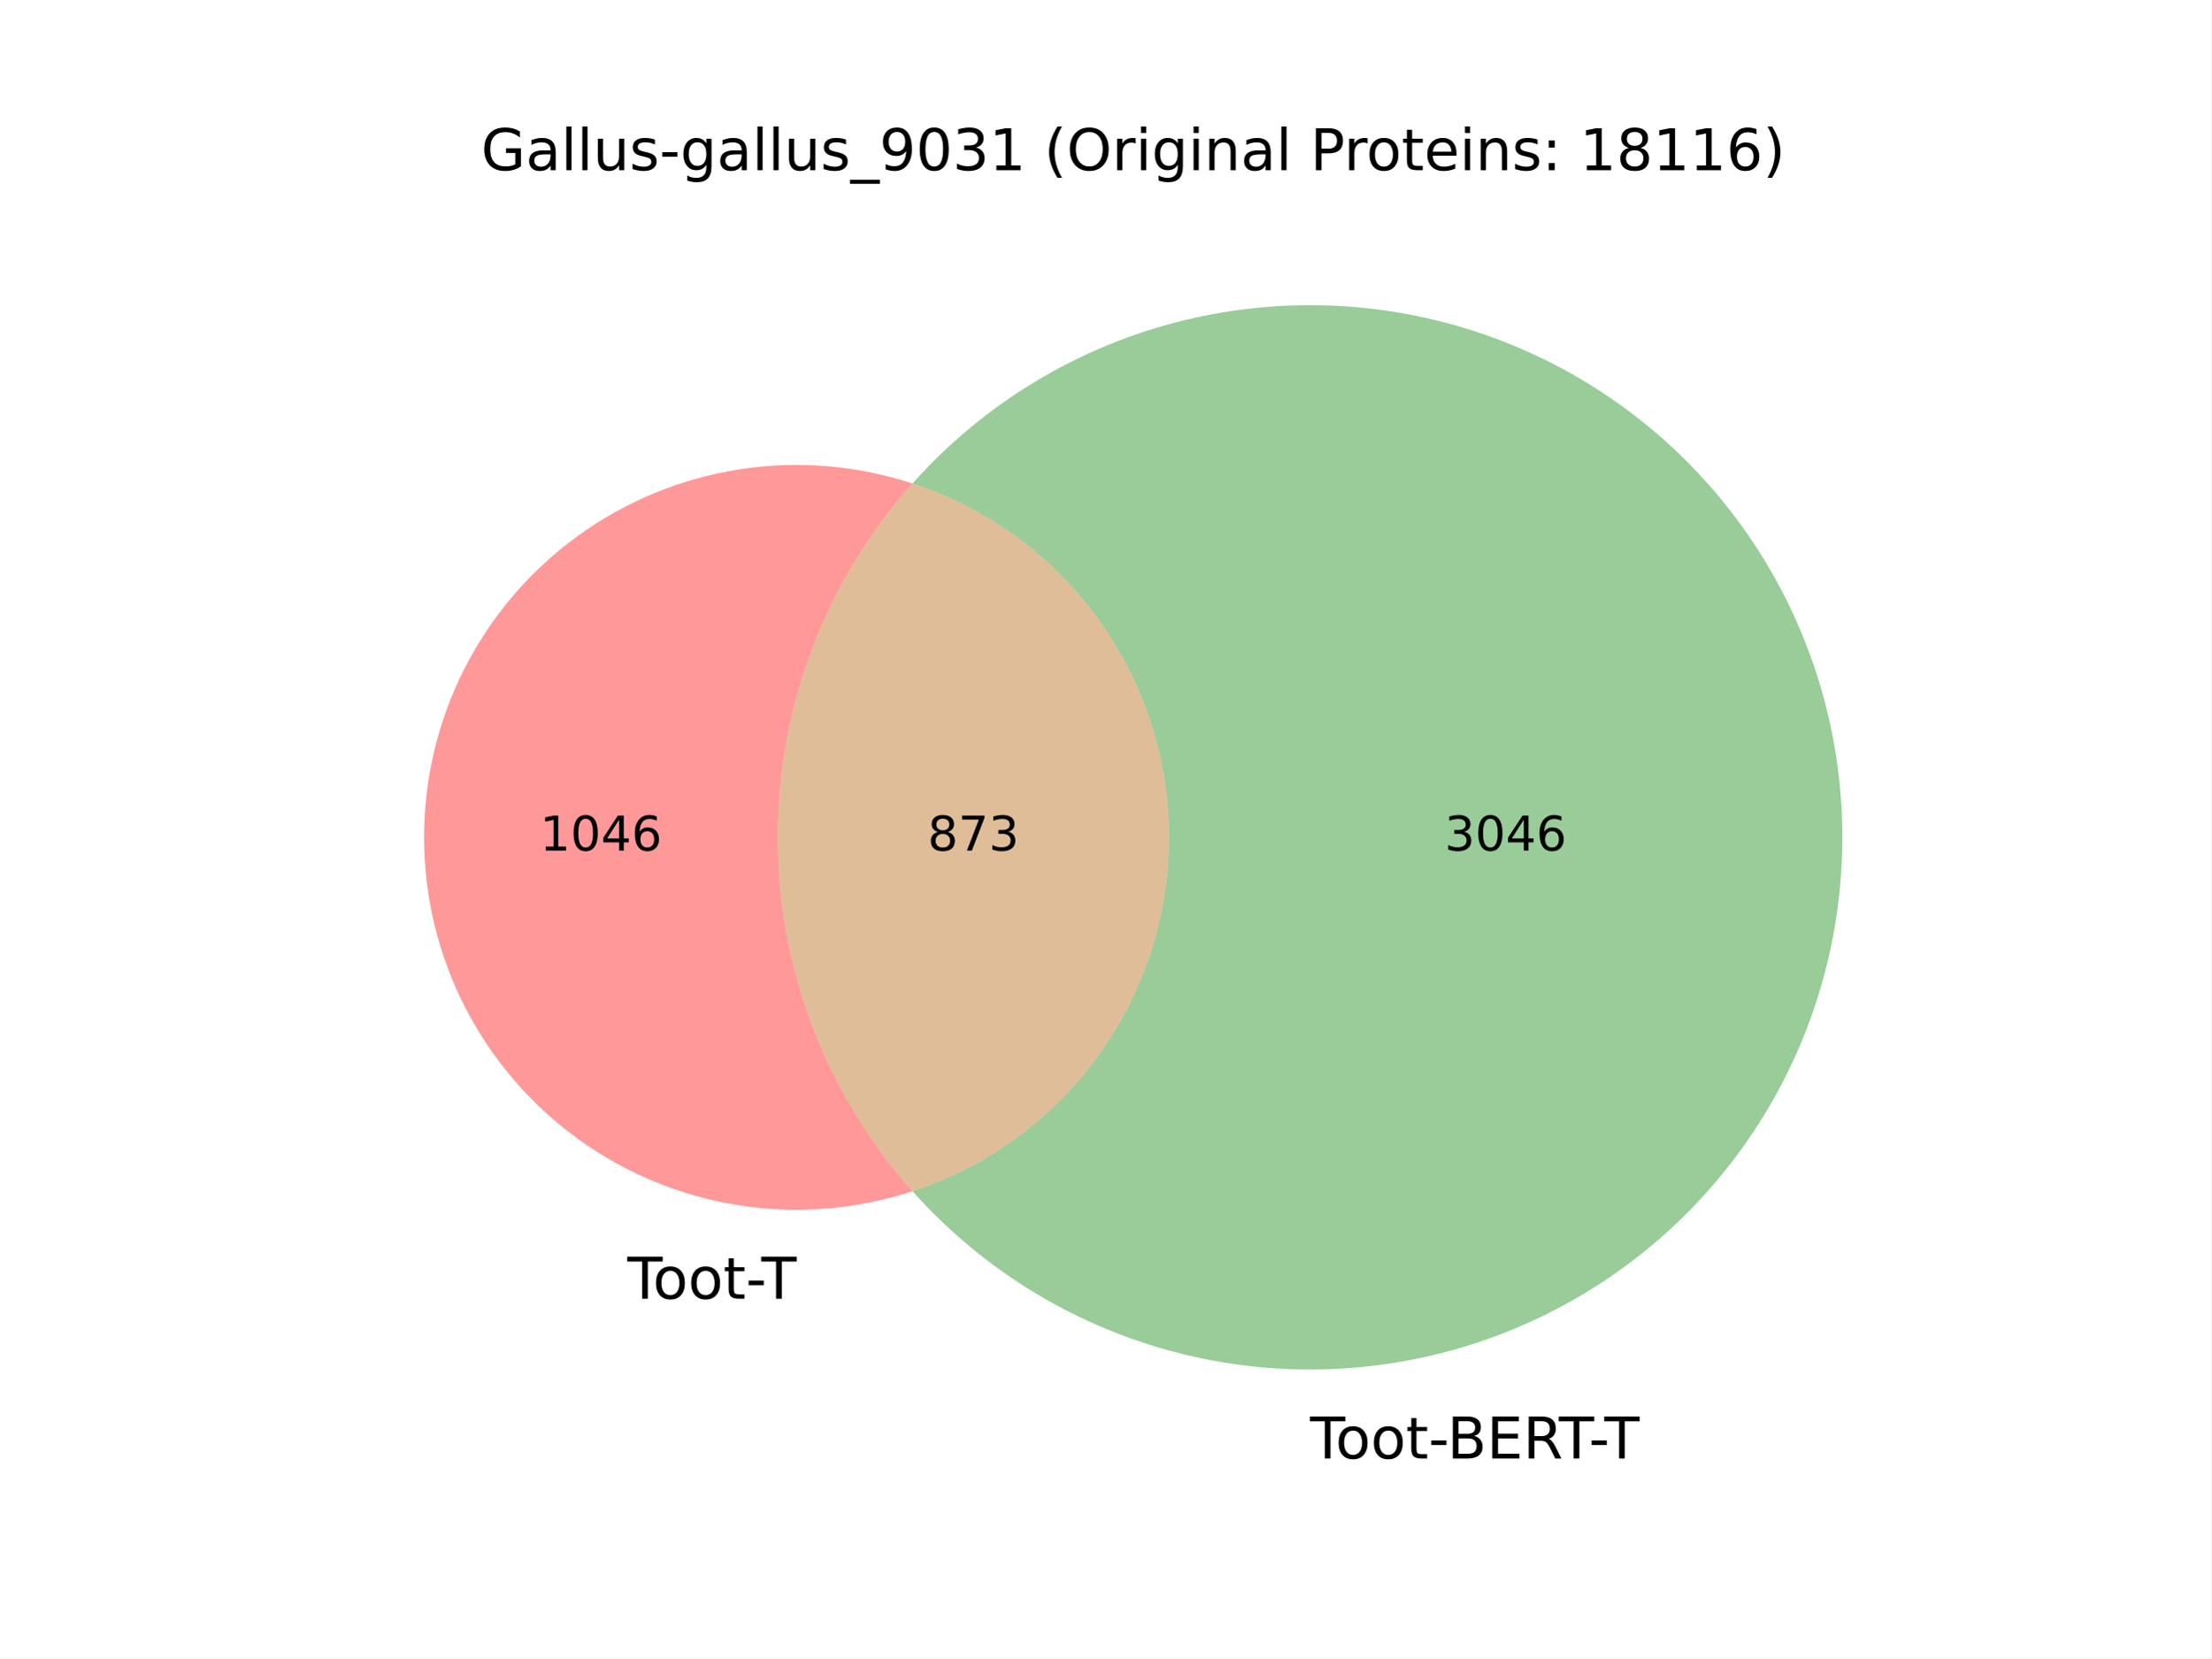
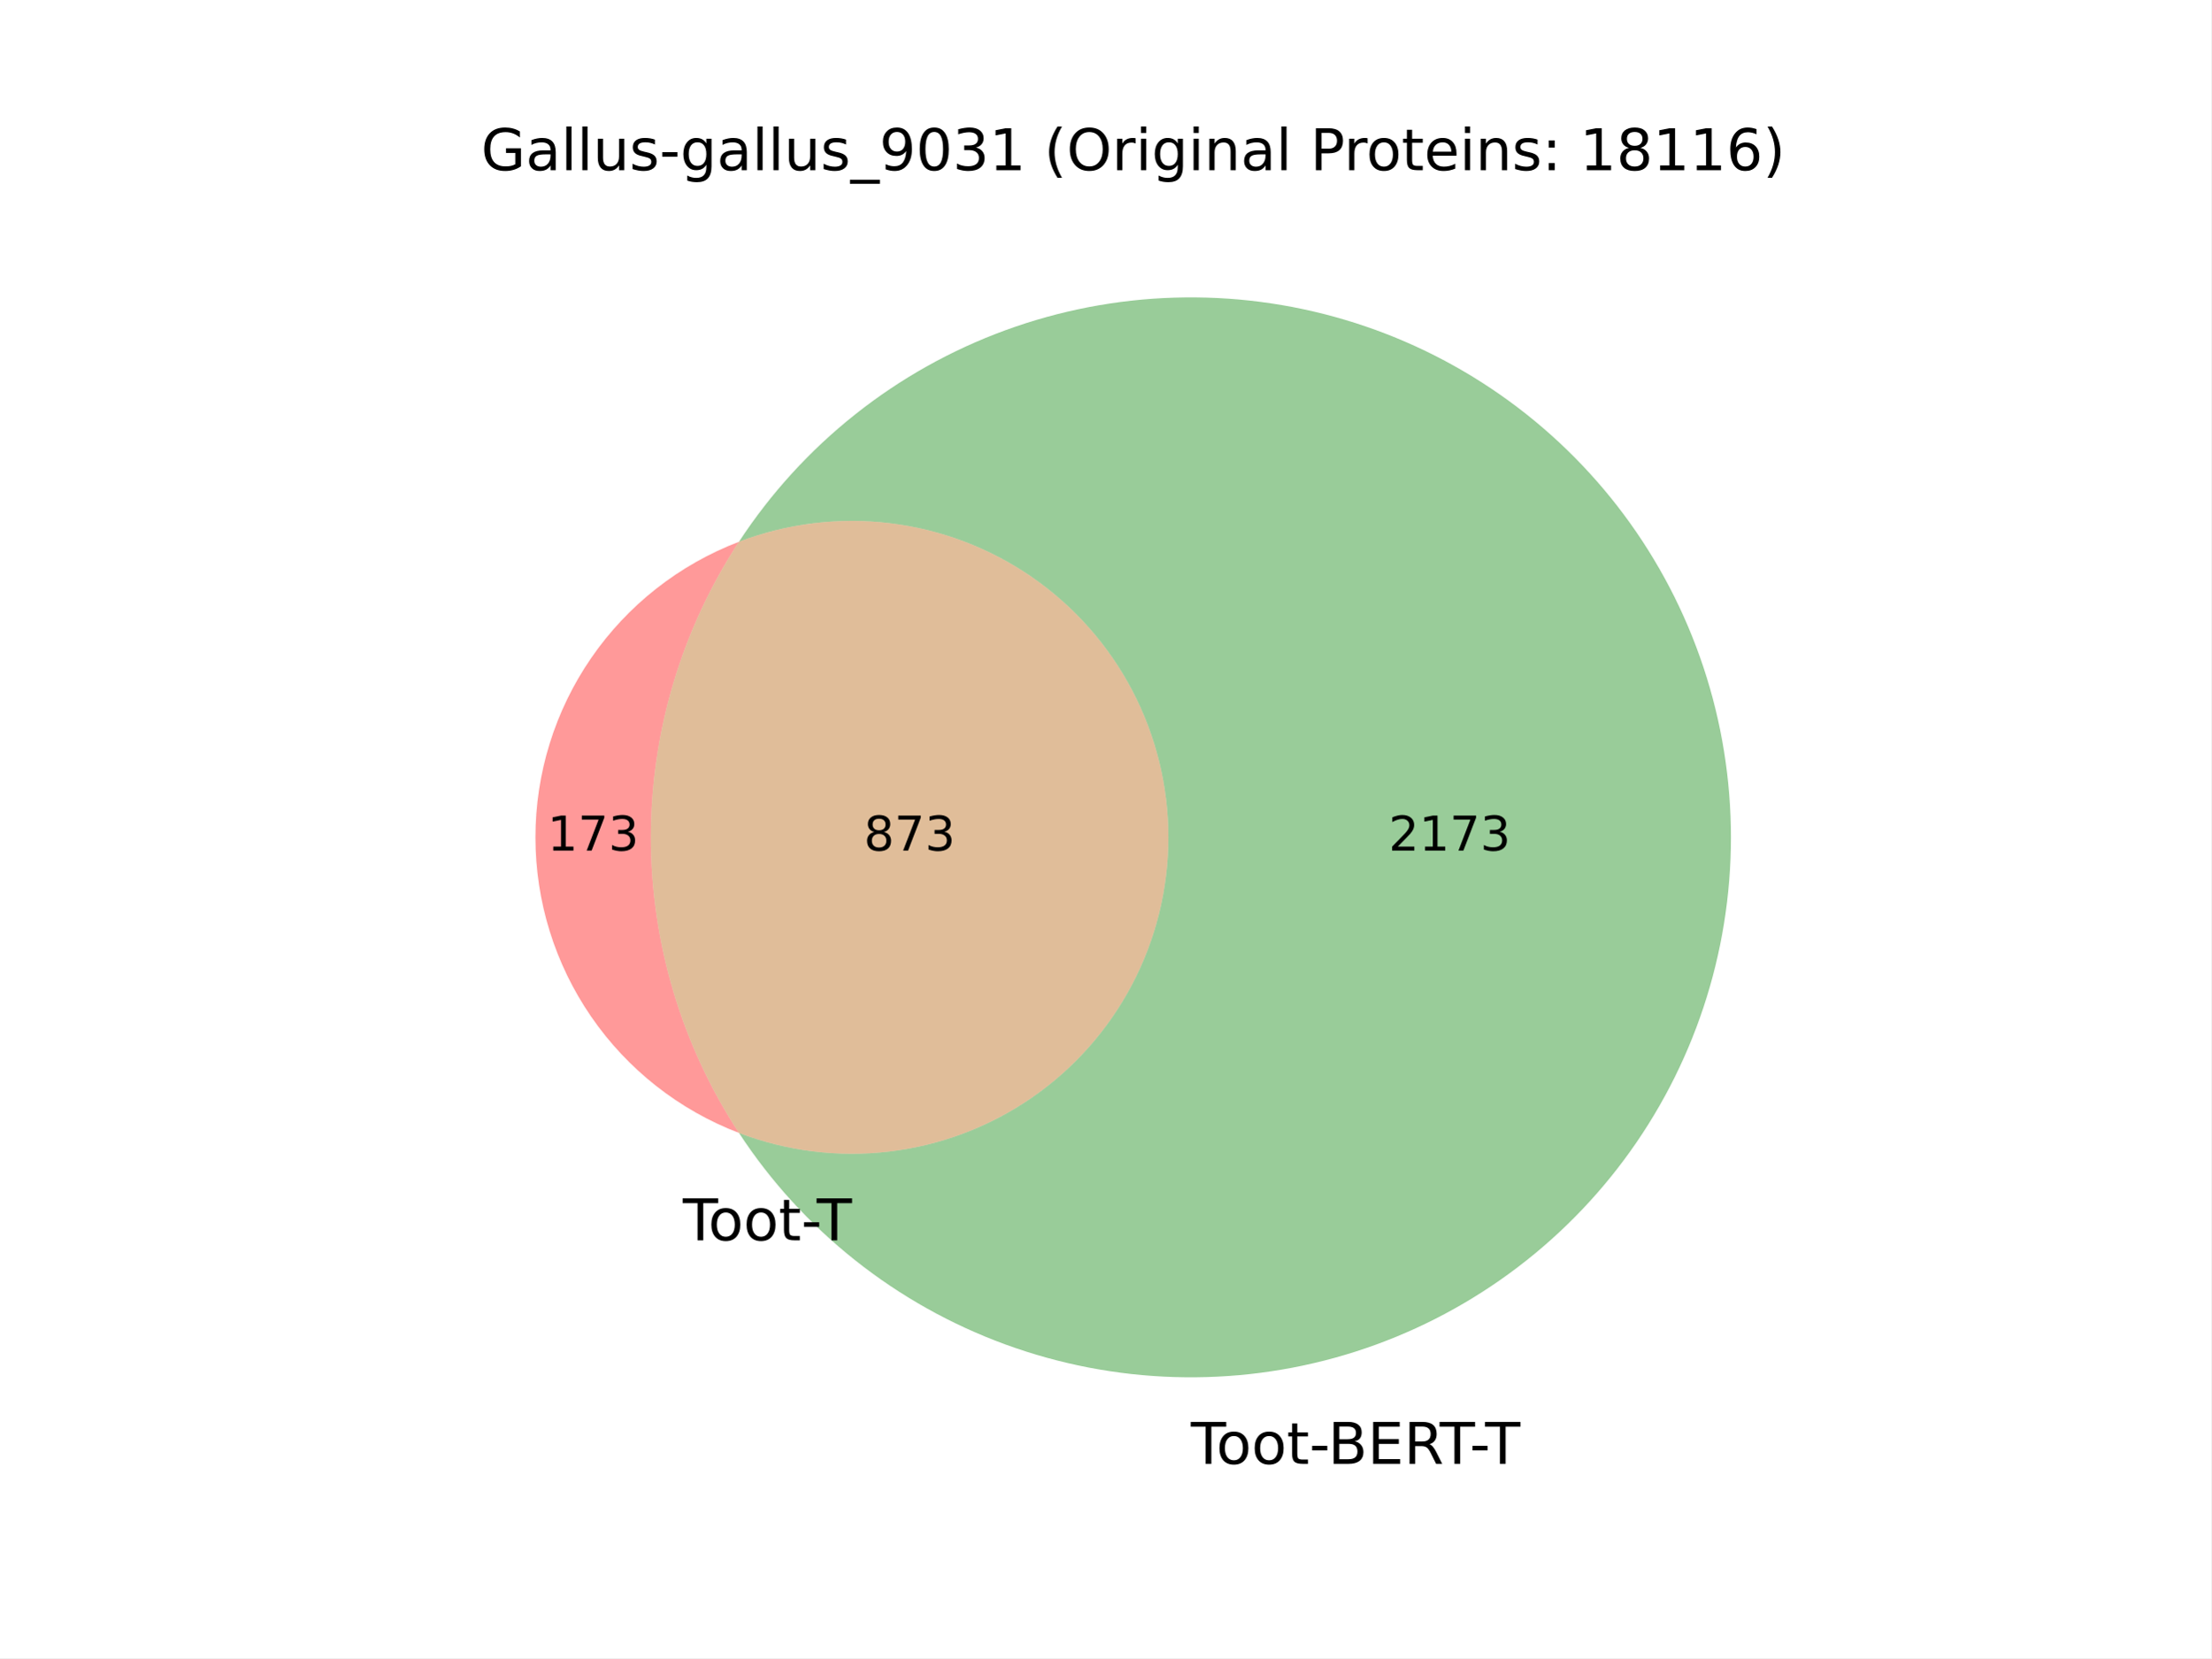
<svg xmlns="http://www.w3.org/2000/svg" xmlns:xlink="http://www.w3.org/1999/xlink" width="460.8pt" height="345.6pt" viewBox="0 0 460.8 345.6" version="1.1">
  <defs>
    <style type="text/css">*{stroke-linejoin: round; stroke-linecap: butt}</style>
  </defs>
  <g id="figure_1">
    <g id="patch_1">
      <path d="M 0 345.6  L 460.8 345.6  L 460.8 0  L 0 0  z " style="fill: #ffffff" />
    </g>
    <g id="axes_1">
      <g id="patch_2">
-         <path d="M 190.174 248.286  C 172.095 227.979 162.099 201.717 162.099 174.528  C 162.099 147.339 172.095 121.077 190.174 100.77  C 178.518 96.948 166.121 95.943 154.001 97.838  C 141.882 99.732 130.383 104.473 120.45 111.67  C 110.516 118.867 102.429 128.317 96.853 139.242  C 91.277 150.168 88.369 162.262 88.369 174.528  C 88.369 186.794 91.277 198.888 96.853 209.814  C 102.429 220.739 110.516 230.189 120.45 237.386  C 130.383 244.583 141.882 249.324 154.001 251.218  C 166.121 253.113 178.518 252.108 190.174 248.286  " clip-path="url(#p062a6e84d6)" style="fill: #ff0000; opacity: 0.4" />
+         <path d="M 153.998 236.138  C 142.02 217.825 135.638 196.41 135.638 174.528  C 135.638 152.646 142.02 131.231 153.998 112.918  C 141.523 117.685 130.786 126.13 123.213 137.129  C 115.641 148.129 111.585 161.174 111.585 174.528  C 111.585 187.882 115.641 200.927 123.213 211.927  C 130.786 222.926 141.523 231.371 153.998 236.138  " clip-path="url(#pfcfbee340a)" style="fill: #ff0000; opacity: 0.4" />
      </g>
      <g id="patch_3">
-         <path d="M 190.174 100.77  C 205.714 105.865 219.254 115.743 228.849 128.987  C 238.444 142.231 243.612 158.174 243.612 174.528  C 243.612 190.882 238.444 206.825 228.849 220.069  C 219.254 233.313 205.714 243.191 190.174 248.286  C 197.608 256.636 206.261 263.815 215.84 269.578  C 225.419 275.341 235.815 279.623 246.674 282.279  C 257.534 284.934 268.732 285.933 279.89 285.241  C 291.048 284.55 302.037 282.175 312.485 278.198  C 322.934 274.221 332.721 268.687 341.514 261.785  C 350.308 254.883 358.009 246.69 364.354 237.486  C 370.699 228.282 375.616 218.171 378.938 207.497  C 382.261 196.823 383.951 185.707 383.951 174.528  C 383.951 163.349 382.261 152.233 378.938 141.559  C 375.616 130.885 370.699 120.774 364.354 111.57  C 358.009 102.366 350.308 94.173 341.514 87.271  C 332.721 80.369 322.934 74.835 312.485 70.858  C 302.037 66.881 291.048 64.506 279.89 63.815  C 268.732 63.123 257.534 64.122 246.674 66.777  C 235.815 69.433 225.419 73.715 215.84 79.478  C 206.261 85.241 197.608 92.42 190.174 100.77  " clip-path="url(#p062a6e84d6)" style="fill: #008000; opacity: 0.4" />
+         <path d="M 153.998 112.918  C 163.985 109.102 174.751 107.771 185.367 109.04  C 195.982 110.309 206.132 114.14 214.938 120.202  C 223.744 126.265 230.945 134.378 235.919 143.841  C 240.893 153.305 243.493 163.837 243.493 174.528  C 243.493 185.219 240.893 195.751 235.919 205.215  C 230.945 214.678 223.744 222.791 214.938 228.854  C 206.132 234.916 195.982 238.747 185.367 240.016  C 174.751 241.285 163.985 239.954 153.998 236.138  C 160.59 246.215 168.756 255.17 178.186 262.659  C 187.615 270.149 198.185 276.076 209.493 280.216  C 220.801 284.356 232.7 286.655 244.736 287.024  C 256.772 287.393 268.79 285.828 280.33 282.389  C 291.87 278.95 302.784 273.681 312.655 266.783  C 322.525 259.886 331.225 251.449 338.422 241.794  C 345.619 232.14 351.22 221.393 355.011 209.963  C 358.802 198.534 360.735 186.57 360.735 174.528  C 360.735 162.486 358.802 150.522 355.011 139.093  C 351.22 127.663 345.619 116.916 338.422 107.262  C 331.225 97.607 322.525 89.17 312.655 82.273  C 302.784 75.375 291.87 70.106 280.33 66.667  C 268.79 63.228 256.772 61.663 244.736 62.032  C 232.7 62.401 220.801 64.7 209.493 68.84  C 198.185 72.98 187.615 78.907 178.186 86.397  C 168.756 93.886 160.59 102.841 153.998 112.918  " clip-path="url(#pfcfbee340a)" style="fill: #008000; opacity: 0.4" />
      </g>
      <g id="patch_4">
-         <path d="M 190.174 248.286  C 205.714 243.191 219.254 233.313 228.849 220.069  C 238.444 206.825 243.612 190.882 243.612 174.528  C 243.612 158.174 238.444 142.231 228.849 128.987  C 219.254 115.743 205.714 105.865 190.174 100.77  C 172.095 121.077 162.099 147.339 162.099 174.528  C 162.099 201.717 172.095 227.979 190.174 248.286  " clip-path="url(#p062a6e84d6)" style="fill: #b25900; opacity: 0.4" />
+         <path d="M 153.998 236.138  C 163.985 239.954 174.751 241.285 185.367 240.016  C 195.982 238.747 206.132 234.916 214.938 228.854  C 223.744 222.791 230.945 214.678 235.919 205.215  C 240.893 195.751 243.493 185.219 243.493 174.528  C 243.493 163.837 240.893 153.305 235.919 143.841  C 230.945 134.378 223.744 126.265 214.938 120.202  C 206.132 114.14 195.982 110.309 185.367 109.04  C 174.751 107.771 163.985 109.102 153.998 112.918  C 142.02 131.231 135.638 152.646 135.638 174.528  C 135.638 196.41 142.02 217.825 153.998 236.138  " clip-path="url(#pfcfbee340a)" style="fill: #b25900; opacity: 0.4" />
      </g>
      <g id="text_1">
-         <g transform="translate(112.509 177.2874) scale(0.1 -0.1)">
+         <g transform="translate(114.0676 177.2874) scale(0.1 -0.1)">
          <defs>
            <path id="DejaVuSans-31" d="M 794 531  L 1825 531  L 1825 4091  L 703 3866  L 703 4441  L 1819 4666  L 2450 4666  L 2450 531  L 3481 531  L 3481 0  L 794 0  L 794 531  z " transform="scale(0.015625)" />
-             <path id="DejaVuSans-30" d="M 2034 4250  Q 1547 4250 1301 3770  Q 1056 3291 1056 2328  Q 1056 1369 1301 889  Q 1547 409 2034 409  Q 2525 409 2770 889  Q 3016 1369 3016 2328  Q 3016 3291 2770 3770  Q 2525 4250 2034 4250  z M 2034 4750  Q 2819 4750 3233 4129  Q 3647 3509 3647 2328  Q 3647 1150 3233 529  Q 2819 -91 2034 -91  Q 1250 -91 836 529  Q 422 1150 422 2328  Q 422 3509 836 4129  Q 1250 4750 2034 4750  z " transform="scale(0.015625)" />
-             <path id="DejaVuSans-34" d="M 2419 4116  L 825 1625  L 2419 1625  L 2419 4116  z M 2253 4666  L 3047 4666  L 3047 1625  L 3713 1625  L 3713 1100  L 3047 1100  L 3047 0  L 2419 0  L 2419 1100  L 313 1100  L 313 1709  L 2253 4666  z " transform="scale(0.015625)" />
-             <path id="DejaVuSans-36" d="M 2113 2584  Q 1688 2584 1439 2293  Q 1191 2003 1191 1497  Q 1191 994 1439 701  Q 1688 409 2113 409  Q 2538 409 2786 701  Q 3034 994 3034 1497  Q 3034 2003 2786 2293  Q 2538 2584 2113 2584  z M 3366 4563  L 3366 3988  Q 3128 4100 2886 4159  Q 2644 4219 2406 4219  Q 1781 4219 1451 3797  Q 1122 3375 1075 2522  Q 1259 2794 1537 2939  Q 1816 3084 2150 3084  Q 2853 3084 3261 2657  Q 3669 2231 3669 1497  Q 3669 778 3244 343  Q 2819 -91 2113 -91  Q 1303 -91 875 529  Q 447 1150 447 2328  Q 447 3434 972 4092  Q 1497 4750 2381 4750  Q 2619 4750 2861 4703  Q 3103 4656 3366 4563  z " transform="scale(0.015625)" />
+             <path id="DejaVuSans-37" d="M 525 4666  L 3525 4666  L 3525 4397  L 1831 0  L 1172 0  L 2766 4134  L 525 4134  L 525 4666  z " transform="scale(0.015625)" />
+             <path id="DejaVuSans-33" d="M 2597 2516  Q 3050 2419 3304 2112  Q 3559 1806 3559 1356  Q 3559 666 3084 287  Q 2609 -91 1734 -91  Q 1441 -91 1130 -33  Q 819 25 488 141  L 488 750  Q 750 597 1062 519  Q 1375 441 1716 441  Q 2309 441 2620 675  Q 2931 909 2931 1356  Q 2931 1769 2642 2001  Q 2353 2234 1838 2234  L 1294 2234  L 1294 2753  L 1863 2753  Q 2328 2753 2575 2939  Q 2822 3125 2822 3475  Q 2822 3834 2567 4026  Q 2313 4219 1838 4219  Q 1578 4219 1281 4162  Q 984 4106 628 3988  L 628 4550  Q 988 4650 1302 4700  Q 1616 4750 1894 4750  Q 2613 4750 3031 4423  Q 3450 4097 3450 3541  Q 3450 3153 3228 2886  Q 3006 2619 2597 2516  z " transform="scale(0.015625)" />
          </defs>
          <use xlink:href="#DejaVuSans-31" />
-           <use xlink:href="#DejaVuSans-30" x="63.623" />
-           <use xlink:href="#DejaVuSans-34" x="127.246" />
-           <use xlink:href="#DejaVuSans-36" x="190.869" />
+           <use xlink:href="#DejaVuSans-37" x="63.623" />
+           <use xlink:href="#DejaVuSans-33" x="127.246" />
        </g>
      </g>
      <g id="text_2">
-         <g transform="translate(301.0567 177.2874) scale(0.1 -0.1)">
+         <g transform="translate(289.389 177.2874) scale(0.1 -0.1)">
          <defs>
-             <path id="DejaVuSans-33" d="M 2597 2516  Q 3050 2419 3304 2112  Q 3559 1806 3559 1356  Q 3559 666 3084 287  Q 2609 -91 1734 -91  Q 1441 -91 1130 -33  Q 819 25 488 141  L 488 750  Q 750 597 1062 519  Q 1375 441 1716 441  Q 2309 441 2620 675  Q 2931 909 2931 1356  Q 2931 1769 2642 2001  Q 2353 2234 1838 2234  L 1294 2234  L 1294 2753  L 1863 2753  Q 2328 2753 2575 2939  Q 2822 3125 2822 3475  Q 2822 3834 2567 4026  Q 2313 4219 1838 4219  Q 1578 4219 1281 4162  Q 984 4106 628 3988  L 628 4550  Q 988 4650 1302 4700  Q 1616 4750 1894 4750  Q 2613 4750 3031 4423  Q 3450 4097 3450 3541  Q 3450 3153 3228 2886  Q 3006 2619 2597 2516  z " transform="scale(0.015625)" />
+             <path id="DejaVuSans-32" d="M 1228 531  L 3431 531  L 3431 0  L 469 0  L 469 531  Q 828 903 1448 1529  Q 2069 2156 2228 2338  Q 2531 2678 2651 2914  Q 2772 3150 2772 3378  Q 2772 3750 2511 3984  Q 2250 4219 1831 4219  Q 1534 4219 1204 4116  Q 875 4013 500 3803  L 500 4441  Q 881 4594 1212 4672  Q 1544 4750 1819 4750  Q 2544 4750 2975 4387  Q 3406 4025 3406 3419  Q 3406 3131 3298 2873  Q 3191 2616 2906 2266  Q 2828 2175 2409 1742  Q 1991 1309 1228 531  z " transform="scale(0.015625)" />
          </defs>
-           <use xlink:href="#DejaVuSans-33" />
-           <use xlink:href="#DejaVuSans-30" x="63.623" />
-           <use xlink:href="#DejaVuSans-34" x="127.246" />
-           <use xlink:href="#DejaVuSans-36" x="190.869" />
+           <use xlink:href="#DejaVuSans-32" />
+           <use xlink:href="#DejaVuSans-31" x="63.623" />
+           <use xlink:href="#DejaVuSans-37" x="127.246" />
+           <use xlink:href="#DejaVuSans-33" x="190.869" />
        </g>
      </g>
      <g id="text_3">
-         <g transform="translate(193.3119 177.2874) scale(0.1 -0.1)">
+         <g transform="translate(180.0216 177.2874) scale(0.1 -0.1)">
          <defs>
            <path id="DejaVuSans-38" d="M 2034 2216  Q 1584 2216 1326 1975  Q 1069 1734 1069 1313  Q 1069 891 1326 650  Q 1584 409 2034 409  Q 2484 409 2743 651  Q 3003 894 3003 1313  Q 3003 1734 2745 1975  Q 2488 2216 2034 2216  z M 1403 2484  Q 997 2584 770 2862  Q 544 3141 544 3541  Q 544 4100 942 4425  Q 1341 4750 2034 4750  Q 2731 4750 3128 4425  Q 3525 4100 3525 3541  Q 3525 3141 3298 2862  Q 3072 2584 2669 2484  Q 3125 2378 3379 2068  Q 3634 1759 3634 1313  Q 3634 634 3220 271  Q 2806 -91 2034 -91  Q 1263 -91 848 271  Q 434 634 434 1313  Q 434 1759 690 2068  Q 947 2378 1403 2484  z M 1172 3481  Q 1172 3119 1398 2916  Q 1625 2713 2034 2713  Q 2441 2713 2670 2916  Q 2900 3119 2900 3481  Q 2900 3844 2670 4047  Q 2441 4250 2034 4250  Q 1625 4250 1398 4047  Q 1172 3844 1172 3481  z " transform="scale(0.015625)" />
-             <path id="DejaVuSans-37" d="M 525 4666  L 3525 4666  L 3525 4397  L 1831 0  L 1172 0  L 2766 4134  L 525 4134  L 525 4666  z " transform="scale(0.015625)" />
          </defs>
          <use xlink:href="#DejaVuSans-38" />
          <use xlink:href="#DejaVuSans-37" x="63.623" />
          <use xlink:href="#DejaVuSans-33" x="127.246" />
        </g>
      </g>
      <g id="text_4">
-         <g transform="translate(130.7481 270.6953) scale(0.12 -0.12)">
+         <g transform="translate(142.2964 258.5252) scale(0.12 -0.12)">
          <defs>
            <path id="DejaVuSans-54" d="M -19 4666  L 3928 4666  L 3928 4134  L 2272 4134  L 2272 0  L 1638 0  L 1638 4134  L -19 4134  L -19 4666  z " transform="scale(0.015625)" />
            <path id="DejaVuSans-6f" d="M 1959 3097  Q 1497 3097 1228 2736  Q 959 2375 959 1747  Q 959 1119 1226 758  Q 1494 397 1959 397  Q 2419 397 2687 759  Q 2956 1122 2956 1747  Q 2956 2369 2687 2733  Q 2419 3097 1959 3097  z M 1959 3584  Q 2709 3584 3137 3096  Q 3566 2609 3566 1747  Q 3566 888 3137 398  Q 2709 -91 1959 -91  Q 1206 -91 779 398  Q 353 888 353 1747  Q 353 2609 779 3096  Q 1206 3584 1959 3584  z " transform="scale(0.015625)" />
            <path id="DejaVuSans-74" d="M 1172 4494  L 1172 3500  L 2356 3500  L 2356 3053  L 1172 3053  L 1172 1153  Q 1172 725 1289 603  Q 1406 481 1766 481  L 2356 481  L 2356 0  L 1766 0  Q 1100 0 847 248  Q 594 497 594 1153  L 594 3053  L 172 3053  L 172 3500  L 594 3500  L 594 4494  L 1172 4494  z " transform="scale(0.015625)" />
            <path id="DejaVuSans-2d" d="M 313 2009  L 1997 2009  L 1997 1497  L 313 1497  L 313 2009  z " transform="scale(0.015625)" />
          </defs>
          <use xlink:href="#DejaVuSans-54" />
          <use xlink:href="#DejaVuSans-6f" x="44.084" />
          <use xlink:href="#DejaVuSans-6f" x="105.266" />
          <use xlink:href="#DejaVuSans-74" x="166.447" />
          <use xlink:href="#DejaVuSans-2d" x="205.656" />
          <use xlink:href="#DejaVuSans-54" x="232.615" />
        </g>
      </g>
      <g id="text_5">
-         <g transform="translate(273.0251 303.9996) scale(0.12 -0.12)">
+         <g transform="translate(248.1864 305.1199) scale(0.12 -0.12)">
          <defs>
            <path id="DejaVuSans-42" d="M 1259 2228  L 1259 519  L 2272 519  Q 2781 519 3026 730  Q 3272 941 3272 1375  Q 3272 1813 3026 2020  Q 2781 2228 2272 2228  L 1259 2228  z M 1259 4147  L 1259 2741  L 2194 2741  Q 2656 2741 2882 2914  Q 3109 3088 3109 3444  Q 3109 3797 2882 3972  Q 2656 4147 2194 4147  L 1259 4147  z M 628 4666  L 2241 4666  Q 2963 4666 3353 4366  Q 3744 4066 3744 3513  Q 3744 3084 3544 2831  Q 3344 2578 2956 2516  Q 3422 2416 3680 2098  Q 3938 1781 3938 1306  Q 3938 681 3513 340  Q 3088 0 2303 0  L 628 0  L 628 4666  z " transform="scale(0.015625)" />
            <path id="DejaVuSans-45" d="M 628 4666  L 3578 4666  L 3578 4134  L 1259 4134  L 1259 2753  L 3481 2753  L 3481 2222  L 1259 2222  L 1259 531  L 3634 531  L 3634 0  L 628 0  L 628 4666  z " transform="scale(0.015625)" />
            <path id="DejaVuSans-52" d="M 2841 2188  Q 3044 2119 3236 1894  Q 3428 1669 3622 1275  L 4263 0  L 3584 0  L 2988 1197  Q 2756 1666 2539 1819  Q 2322 1972 1947 1972  L 1259 1972  L 1259 0  L 628 0  L 628 4666  L 2053 4666  Q 2853 4666 3247 4331  Q 3641 3997 3641 3322  Q 3641 2881 3436 2590  Q 3231 2300 2841 2188  z M 1259 4147  L 1259 2491  L 2053 2491  Q 2509 2491 2742 2702  Q 2975 2913 2975 3322  Q 2975 3731 2742 3939  Q 2509 4147 2053 4147  L 1259 4147  z " transform="scale(0.015625)" />
          </defs>
          <use xlink:href="#DejaVuSans-54" />
          <use xlink:href="#DejaVuSans-6f" x="44.084" />
          <use xlink:href="#DejaVuSans-6f" x="105.266" />
          <use xlink:href="#DejaVuSans-74" x="166.447" />
          <use xlink:href="#DejaVuSans-2d" x="205.656" />
          <use xlink:href="#DejaVuSans-42" x="238.115" />
          <use xlink:href="#DejaVuSans-45" x="306.719" />
          <use xlink:href="#DejaVuSans-52" x="369.902" />
          <use xlink:href="#DejaVuSans-54" x="432.135" />
          <use xlink:href="#DejaVuSans-2d" x="484.094" />
          <use xlink:href="#DejaVuSans-54" x="511.053" />
        </g>
      </g>
      <g id="text_6">
        <g transform="translate(100.245 35.472) scale(0.12 -0.12)">
          <defs>
            <path id="DejaVuSans-47" d="M 3809 666  L 3809 1919  L 2778 1919  L 2778 2438  L 4434 2438  L 4434 434  Q 4069 175 3628 42  Q 3188 -91 2688 -91  Q 1594 -91 976 548  Q 359 1188 359 2328  Q 359 3472 976 4111  Q 1594 4750 2688 4750  Q 3144 4750 3555 4637  Q 3966 4525 4313 4306  L 4313 3634  Q 3963 3931 3569 4081  Q 3175 4231 2741 4231  Q 1884 4231 1454 3753  Q 1025 3275 1025 2328  Q 1025 1384 1454 906  Q 1884 428 2741 428  Q 3075 428 3337 486  Q 3600 544 3809 666  z " transform="scale(0.015625)" />
            <path id="DejaVuSans-61" d="M 2194 1759  Q 1497 1759 1228 1600  Q 959 1441 959 1056  Q 959 750 1161 570  Q 1363 391 1709 391  Q 2188 391 2477 730  Q 2766 1069 2766 1631  L 2766 1759  L 2194 1759  z M 3341 1997  L 3341 0  L 2766 0  L 2766 531  Q 2569 213 2275 61  Q 1981 -91 1556 -91  Q 1019 -91 701 211  Q 384 513 384 1019  Q 384 1609 779 1909  Q 1175 2209 1959 2209  L 2766 2209  L 2766 2266  Q 2766 2663 2505 2880  Q 2244 3097 1772 3097  Q 1472 3097 1187 3025  Q 903 2953 641 2809  L 641 3341  Q 956 3463 1253 3523  Q 1550 3584 1831 3584  Q 2591 3584 2966 3190  Q 3341 2797 3341 1997  z " transform="scale(0.015625)" />
            <path id="DejaVuSans-6c" d="M 603 4863  L 1178 4863  L 1178 0  L 603 0  L 603 4863  z " transform="scale(0.015625)" />
            <path id="DejaVuSans-75" d="M 544 1381  L 544 3500  L 1119 3500  L 1119 1403  Q 1119 906 1312 657  Q 1506 409 1894 409  Q 2359 409 2629 706  Q 2900 1003 2900 1516  L 2900 3500  L 3475 3500  L 3475 0  L 2900 0  L 2900 538  Q 2691 219 2414 64  Q 2138 -91 1772 -91  Q 1169 -91 856 284  Q 544 659 544 1381  z M 1991 3584  L 1991 3584  z " transform="scale(0.015625)" />
            <path id="DejaVuSans-73" d="M 2834 3397  L 2834 2853  Q 2591 2978 2328 3040  Q 2066 3103 1784 3103  Q 1356 3103 1142 2972  Q 928 2841 928 2578  Q 928 2378 1081 2264  Q 1234 2150 1697 2047  L 1894 2003  Q 2506 1872 2764 1633  Q 3022 1394 3022 966  Q 3022 478 2636 193  Q 2250 -91 1575 -91  Q 1294 -91 989 -36  Q 684 19 347 128  L 347 722  Q 666 556 975 473  Q 1284 391 1588 391  Q 1994 391 2212 530  Q 2431 669 2431 922  Q 2431 1156 2273 1281  Q 2116 1406 1581 1522  L 1381 1569  Q 847 1681 609 1914  Q 372 2147 372 2553  Q 372 3047 722 3315  Q 1072 3584 1716 3584  Q 2034 3584 2315 3537  Q 2597 3491 2834 3397  z " transform="scale(0.015625)" />
            <path id="DejaVuSans-67" d="M 2906 1791  Q 2906 2416 2648 2759  Q 2391 3103 1925 3103  Q 1463 3103 1205 2759  Q 947 2416 947 1791  Q 947 1169 1205 825  Q 1463 481 1925 481  Q 2391 481 2648 825  Q 2906 1169 2906 1791  z M 3481 434  Q 3481 -459 3084 -895  Q 2688 -1331 1869 -1331  Q 1566 -1331 1297 -1286  Q 1028 -1241 775 -1147  L 775 -588  Q 1028 -725 1275 -790  Q 1522 -856 1778 -856  Q 2344 -856 2625 -561  Q 2906 -266 2906 331  L 2906 616  Q 2728 306 2450 153  Q 2172 0 1784 0  Q 1141 0 747 490  Q 353 981 353 1791  Q 353 2603 747 3093  Q 1141 3584 1784 3584  Q 2172 3584 2450 3431  Q 2728 3278 2906 2969  L 2906 3500  L 3481 3500  L 3481 434  z " transform="scale(0.015625)" />
            <path id="DejaVuSans-5f" d="M 3263 -1063  L 3263 -1509  L -63 -1509  L -63 -1063  L 3263 -1063  z " transform="scale(0.015625)" />
            <path id="DejaVuSans-39" d="M 703 97  L 703 672  Q 941 559 1184 500  Q 1428 441 1663 441  Q 2288 441 2617 861  Q 2947 1281 2994 2138  Q 2813 1869 2534 1725  Q 2256 1581 1919 1581  Q 1219 1581 811 2004  Q 403 2428 403 3163  Q 403 3881 828 4315  Q 1253 4750 1959 4750  Q 2769 4750 3195 4129  Q 3622 3509 3622 2328  Q 3622 1225 3098 567  Q 2575 -91 1691 -91  Q 1453 -91 1209 -44  Q 966 3 703 97  z M 1959 2075  Q 2384 2075 2632 2365  Q 2881 2656 2881 3163  Q 2881 3666 2632 3958  Q 2384 4250 1959 4250  Q 1534 4250 1286 3958  Q 1038 3666 1038 3163  Q 1038 2656 1286 2365  Q 1534 2075 1959 2075  z " transform="scale(0.015625)" />
+             <path id="DejaVuSans-30" d="M 2034 4250  Q 1547 4250 1301 3770  Q 1056 3291 1056 2328  Q 1056 1369 1301 889  Q 1547 409 2034 409  Q 2525 409 2770 889  Q 3016 1369 3016 2328  Q 3016 3291 2770 3770  Q 2525 4250 2034 4250  z M 2034 4750  Q 2819 4750 3233 4129  Q 3647 3509 3647 2328  Q 3647 1150 3233 529  Q 2819 -91 2034 -91  Q 1250 -91 836 529  Q 422 1150 422 2328  Q 422 3509 836 4129  Q 1250 4750 2034 4750  z " transform="scale(0.015625)" />
            <path id="DejaVuSans-20" transform="scale(0.015625)" />
            <path id="DejaVuSans-28" d="M 1984 4856  Q 1566 4138 1362 3434  Q 1159 2731 1159 2009  Q 1159 1288 1364 580  Q 1569 -128 1984 -844  L 1484 -844  Q 1016 -109 783 600  Q 550 1309 550 2009  Q 550 2706 781 3412  Q 1013 4119 1484 4856  L 1984 4856  z " transform="scale(0.015625)" />
            <path id="DejaVuSans-4f" d="M 2522 4238  Q 1834 4238 1429 3725  Q 1025 3213 1025 2328  Q 1025 1447 1429 934  Q 1834 422 2522 422  Q 3209 422 3611 934  Q 4013 1447 4013 2328  Q 4013 3213 3611 3725  Q 3209 4238 2522 4238  z M 2522 4750  Q 3503 4750 4090 4092  Q 4678 3434 4678 2328  Q 4678 1225 4090 567  Q 3503 -91 2522 -91  Q 1538 -91 948 565  Q 359 1222 359 2328  Q 359 3434 948 4092  Q 1538 4750 2522 4750  z " transform="scale(0.015625)" />
            <path id="DejaVuSans-72" d="M 2631 2963  Q 2534 3019 2420 3045  Q 2306 3072 2169 3072  Q 1681 3072 1420 2755  Q 1159 2438 1159 1844  L 1159 0  L 581 0  L 581 3500  L 1159 3500  L 1159 2956  Q 1341 3275 1631 3429  Q 1922 3584 2338 3584  Q 2397 3584 2469 3576  Q 2541 3569 2628 3553  L 2631 2963  z " transform="scale(0.015625)" />
            <path id="DejaVuSans-69" d="M 603 3500  L 1178 3500  L 1178 0  L 603 0  L 603 3500  z M 603 4863  L 1178 4863  L 1178 4134  L 603 4134  L 603 4863  z " transform="scale(0.015625)" />
            <path id="DejaVuSans-6e" d="M 3513 2113  L 3513 0  L 2938 0  L 2938 2094  Q 2938 2591 2744 2837  Q 2550 3084 2163 3084  Q 1697 3084 1428 2787  Q 1159 2491 1159 1978  L 1159 0  L 581 0  L 581 3500  L 1159 3500  L 1159 2956  Q 1366 3272 1645 3428  Q 1925 3584 2291 3584  Q 2894 3584 3203 3211  Q 3513 2838 3513 2113  z " transform="scale(0.015625)" />
            <path id="DejaVuSans-50" d="M 1259 4147  L 1259 2394  L 2053 2394  Q 2494 2394 2734 2622  Q 2975 2850 2975 3272  Q 2975 3691 2734 3919  Q 2494 4147 2053 4147  L 1259 4147  z M 628 4666  L 2053 4666  Q 2838 4666 3239 4311  Q 3641 3956 3641 3272  Q 3641 2581 3239 2228  Q 2838 1875 2053 1875  L 1259 1875  L 1259 0  L 628 0  L 628 4666  z " transform="scale(0.015625)" />
            <path id="DejaVuSans-65" d="M 3597 1894  L 3597 1613  L 953 1613  Q 991 1019 1311 708  Q 1631 397 2203 397  Q 2534 397 2845 478  Q 3156 559 3463 722  L 3463 178  Q 3153 47 2828 -22  Q 2503 -91 2169 -91  Q 1331 -91 842 396  Q 353 884 353 1716  Q 353 2575 817 3079  Q 1281 3584 2069 3584  Q 2775 3584 3186 3129  Q 3597 2675 3597 1894  z M 3022 2063  Q 3016 2534 2758 2815  Q 2500 3097 2075 3097  Q 1594 3097 1305 2825  Q 1016 2553 972 2059  L 3022 2063  z " transform="scale(0.015625)" />
            <path id="DejaVuSans-3a" d="M 750 794  L 1409 794  L 1409 0  L 750 0  L 750 794  z M 750 3309  L 1409 3309  L 1409 2516  L 750 2516  L 750 3309  z " transform="scale(0.015625)" />
+             <path id="DejaVuSans-36" d="M 2113 2584  Q 1688 2584 1439 2293  Q 1191 2003 1191 1497  Q 1191 994 1439 701  Q 1688 409 2113 409  Q 2538 409 2786 701  Q 3034 994 3034 1497  Q 3034 2003 2786 2293  Q 2538 2584 2113 2584  z M 3366 4563  L 3366 3988  Q 3128 4100 2886 4159  Q 2644 4219 2406 4219  Q 1781 4219 1451 3797  Q 1122 3375 1075 2522  Q 1259 2794 1537 2939  Q 1816 3084 2150 3084  Q 2853 3084 3261 2657  Q 3669 2231 3669 1497  Q 3669 778 3244 343  Q 2819 -91 2113 -91  Q 1303 -91 875 529  Q 447 1150 447 2328  Q 447 3434 972 4092  Q 1497 4750 2381 4750  Q 2619 4750 2861 4703  Q 3103 4656 3366 4563  z " transform="scale(0.015625)" />
            <path id="DejaVuSans-29" d="M 513 4856  L 1013 4856  Q 1481 4119 1714 3412  Q 1947 2706 1947 2009  Q 1947 1309 1714 600  Q 1481 -109 1013 -844  L 513 -844  Q 928 -128 1133 580  Q 1338 1288 1338 2009  Q 1338 2731 1133 3434  Q 928 4138 513 4856  z " transform="scale(0.015625)" />
          </defs>
          <use xlink:href="#DejaVuSans-47" />
          <use xlink:href="#DejaVuSans-61" x="77.49" />
          <use xlink:href="#DejaVuSans-6c" x="138.77" />
          <use xlink:href="#DejaVuSans-6c" x="166.553" />
          <use xlink:href="#DejaVuSans-75" x="194.336" />
          <use xlink:href="#DejaVuSans-73" x="257.715" />
          <use xlink:href="#DejaVuSans-2d" x="309.814" />
          <use xlink:href="#DejaVuSans-67" x="345.898" />
          <use xlink:href="#DejaVuSans-61" x="409.375" />
          <use xlink:href="#DejaVuSans-6c" x="470.654" />
          <use xlink:href="#DejaVuSans-6c" x="498.438" />
          <use xlink:href="#DejaVuSans-75" x="526.221" />
          <use xlink:href="#DejaVuSans-73" x="589.6" />
          <use xlink:href="#DejaVuSans-5f" x="641.699" />
          <use xlink:href="#DejaVuSans-39" x="691.699" />
          <use xlink:href="#DejaVuSans-30" x="755.322" />
          <use xlink:href="#DejaVuSans-33" x="818.945" />
          <use xlink:href="#DejaVuSans-31" x="882.568" />
          <use xlink:href="#DejaVuSans-20" x="946.191" />
          <use xlink:href="#DejaVuSans-28" x="977.979" />
          <use xlink:href="#DejaVuSans-4f" x="1016.992" />
          <use xlink:href="#DejaVuSans-72" x="1095.703" />
          <use xlink:href="#DejaVuSans-69" x="1136.816" />
          <use xlink:href="#DejaVuSans-67" x="1164.6" />
          <use xlink:href="#DejaVuSans-69" x="1228.076" />
          <use xlink:href="#DejaVuSans-6e" x="1255.859" />
          <use xlink:href="#DejaVuSans-61" x="1319.238" />
          <use xlink:href="#DejaVuSans-6c" x="1380.518" />
          <use xlink:href="#DejaVuSans-20" x="1408.301" />
          <use xlink:href="#DejaVuSans-50" x="1440.088" />
          <use xlink:href="#DejaVuSans-72" x="1498.641" />
          <use xlink:href="#DejaVuSans-6f" x="1537.504" />
          <use xlink:href="#DejaVuSans-74" x="1598.686" />
          <use xlink:href="#DejaVuSans-65" x="1637.895" />
          <use xlink:href="#DejaVuSans-69" x="1699.418" />
          <use xlink:href="#DejaVuSans-6e" x="1727.201" />
          <use xlink:href="#DejaVuSans-73" x="1790.58" />
          <use xlink:href="#DejaVuSans-3a" x="1842.68" />
          <use xlink:href="#DejaVuSans-20" x="1876.371" />
          <use xlink:href="#DejaVuSans-31" x="1908.158" />
          <use xlink:href="#DejaVuSans-38" x="1971.781" />
          <use xlink:href="#DejaVuSans-31" x="2035.404" />
          <use xlink:href="#DejaVuSans-31" x="2099.027" />
          <use xlink:href="#DejaVuSans-36" x="2162.65" />
          <use xlink:href="#DejaVuSans-29" x="2226.273" />
        </g>
      </g>
    </g>
  </g>
  <defs>
-     <clipPath id="p062a6e84d6">
-       <rect x="66.239" y="41.472" width="339.842" height="266.112" />
+     <clipPath id="pfcfbee340a">
+       <rect x="91.078" y="41.472" width="290.165" height="266.112" />
    </clipPath>
  </defs>
</svg>
